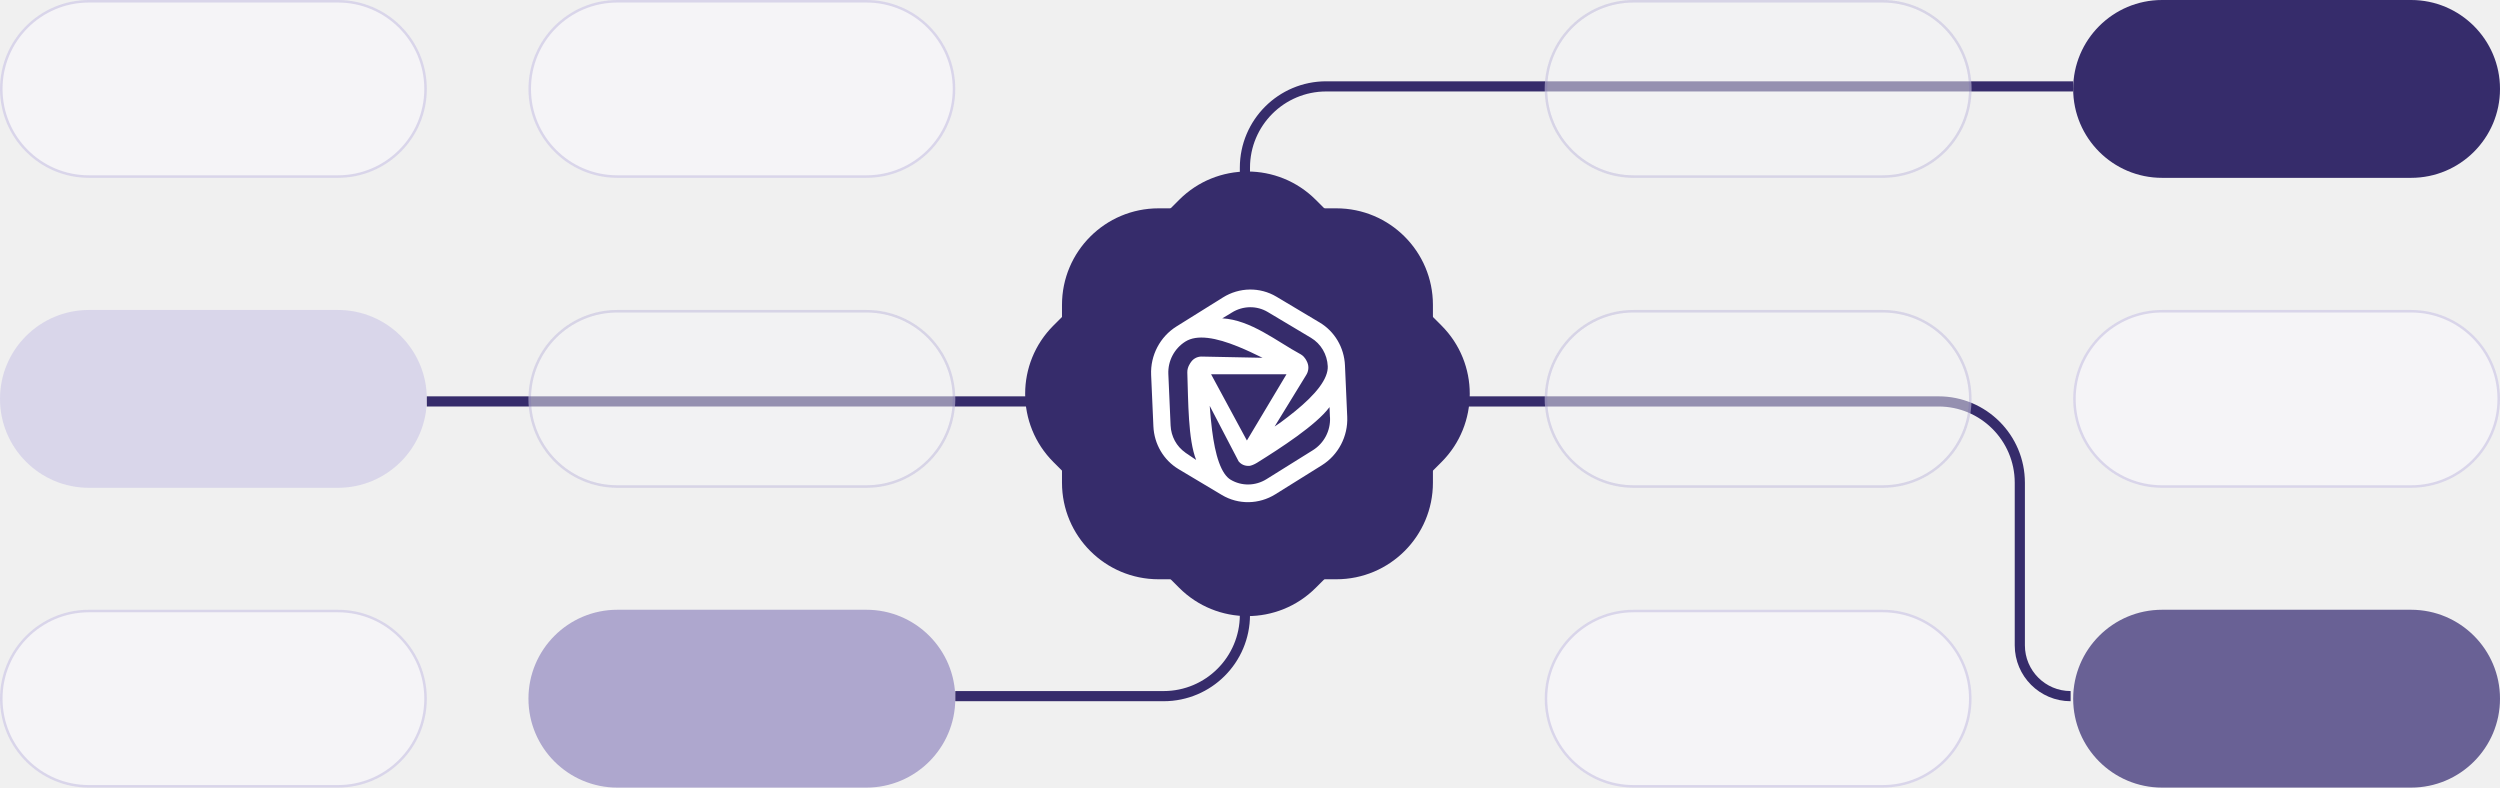
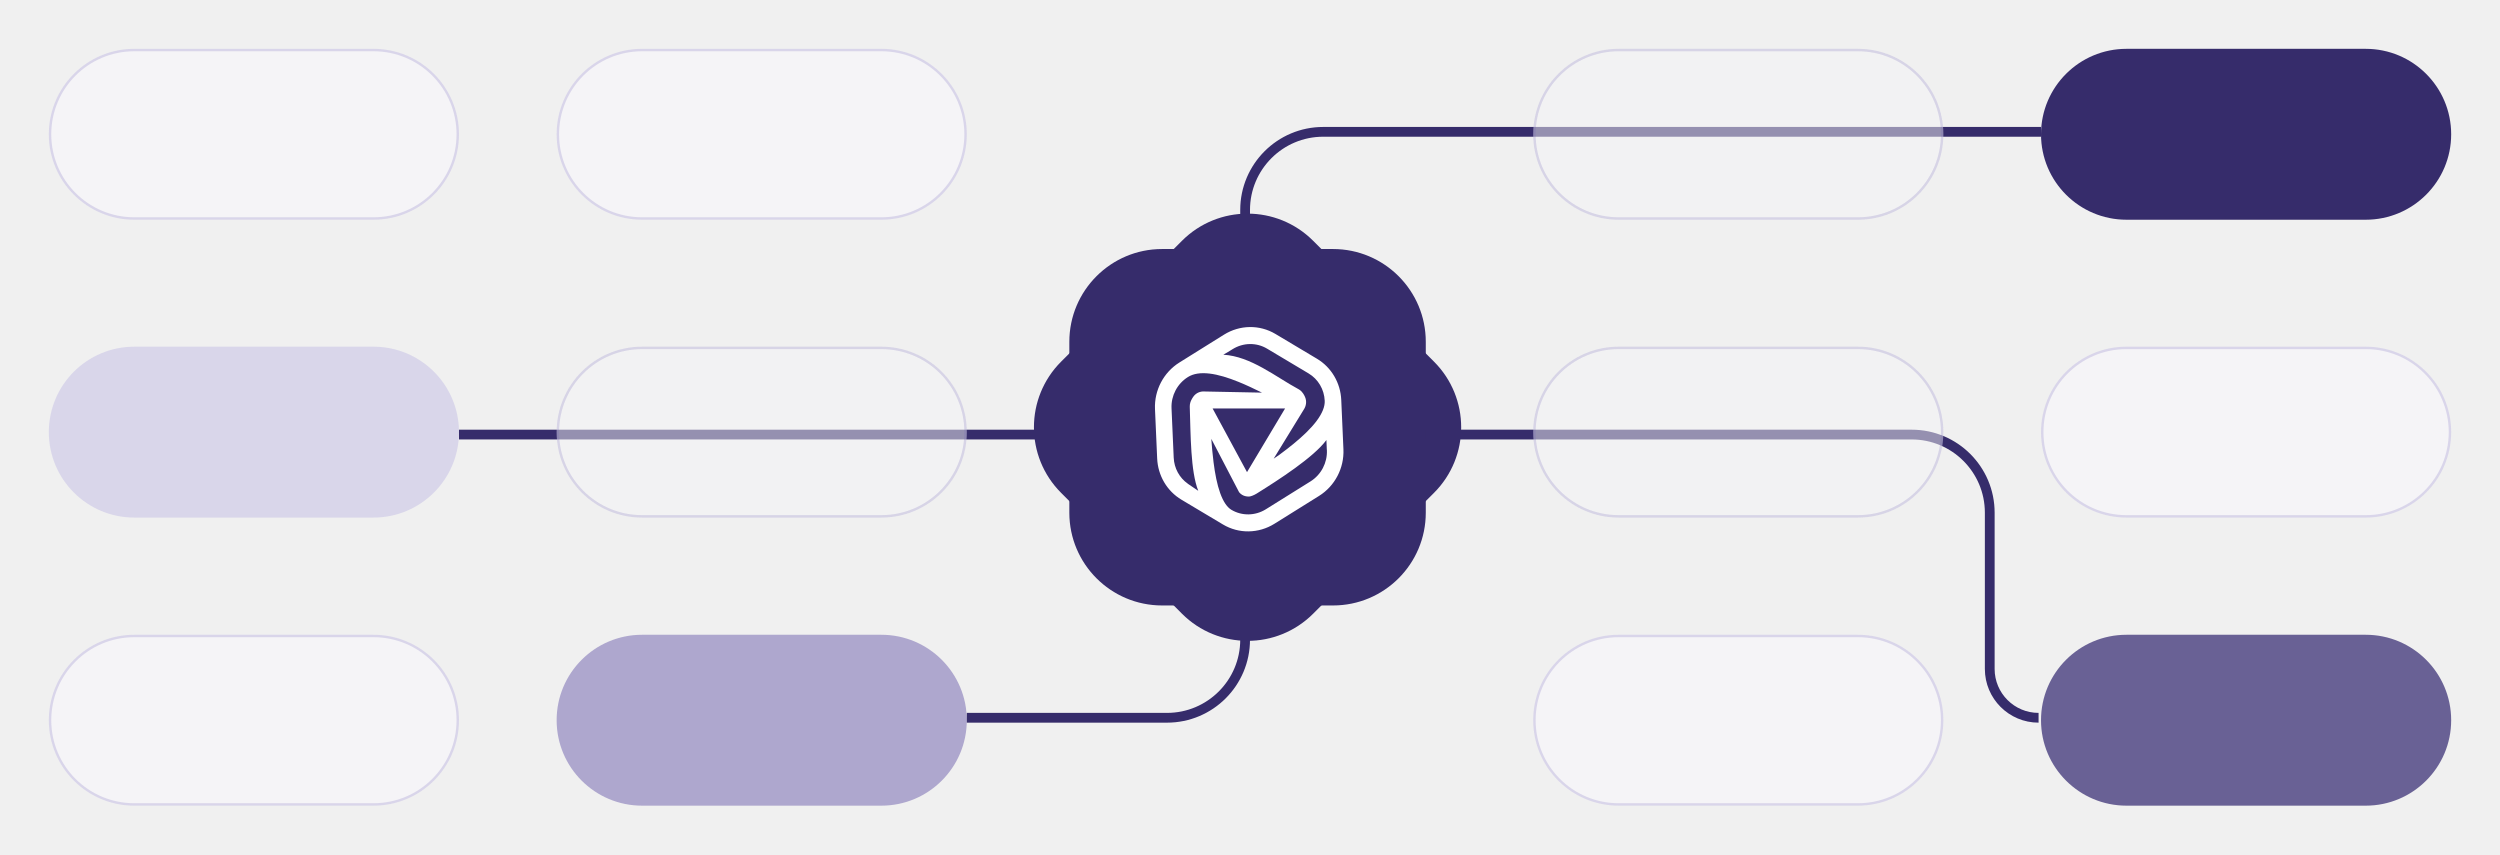
- <svg xmlns="http://www.w3.org/2000/svg" width="492" height="155" viewBox="0 0 492 155" fill="none">
-   <path d="M209 60C209 49.507 217.507 41 228 41H263C273.493 41 282 49.507 282 60V95C282 105.493 273.493 114 263 114H228C217.507 114 209 105.493 209 95V60Z" fill="#362C6B" />
-   <path d="M232.065 39.317C239.485 31.897 251.515 31.897 258.935 39.317L283.684 64.066C291.104 71.486 291.104 83.516 283.684 90.936L258.935 115.684C251.515 123.104 239.485 123.104 232.065 115.684L207.316 90.936C199.896 83.516 199.896 71.486 207.316 64.066L232.065 39.317Z" fill="#362C6B" />
-   <rect x="408" width="84" height="35" rx="17.5" fill="#362C6B" />
-   <path d="M408 17H261C252.163 17 245 24.163 245 33V41.5" stroke="#362C6B" stroke-width="2" />
-   <rect y="61" width="84" height="35" rx="17.5" fill="#7E6ED2" fill-opacity="0.2" />
-   <rect x="104" y="120" width="84" height="35" rx="17.5" fill="#6C5FAD" fill-opacity="0.5" />
-   <path d="M245 114V121C245 129.837 237.837 137 229 137H188" stroke="#362C6B" stroke-width="2" />
-   <rect x="408" y="120" width="84" height="35" rx="17.5" fill="#696195" />
-   <path d="M84 79H209" stroke="#362C6B" stroke-width="2" />
-   <path d="M282 79H381.5C390.337 79 397.5 86.163 397.5 95V127C397.5 132.523 401.977 137 407.5 137V137" stroke="#362C6B" stroke-width="2" />
-   <rect x="104" width="84" height="35" rx="17.5" fill="#F5F4F7" />
-   <rect x="104.25" y="0.25" width="83.5" height="34.5" rx="17.25" stroke="#6A5DB8" stroke-opacity="0.2" stroke-width="0.5" />
-   <rect width="84" height="35" rx="17.5" fill="#F5F4F7" />
-   <rect x="0.25" y="0.25" width="83.5" height="34.5" rx="17.25" stroke="#6A5DB8" stroke-opacity="0.2" stroke-width="0.5" />
-   <g filter="url(#filter0_b_54960_8217)">
-     <rect x="304" width="84" height="35" rx="17.5" fill="#F5F4F7" fill-opacity="0.5" />
-     <rect x="304.25" y="0.25" width="83.5" height="34.5" rx="17.25" stroke="#6A5DB8" stroke-opacity="0.2" stroke-width="0.5" />
+ <svg xmlns="http://www.w3.org/2000/svg" width="512" height="175" viewBox="0 0 512 175" fill="none">
+   <path d="M219 70C219 59.507 227.507 51 238 51H273C283.493 51 292 59.507 292 70V105C292 115.493 283.493 124 273 124H238C227.507 124 219 115.493 219 105V70Z" fill="#362C6B" />
+   <path d="M242.065 49.317C249.485 41.897 261.515 41.897 268.935 49.317L293.684 74.066C301.104 81.486 301.104 93.516 293.684 100.936L268.935 125.684C261.515 133.104 249.485 133.104 242.065 125.684L217.316 100.936C209.896 93.516 209.896 81.486 217.316 74.066L242.065 49.317Z" fill="#362C6B" />
+   <rect x="418" y="10" width="84" height="35" rx="17.5" fill="#362C6B" />
+   <path d="M418 27H271C262.163 27 255 34.163 255 43V51.5" stroke="#362C6B" stroke-width="2" />
+   <rect x="10" y="71" width="84" height="35" rx="17.5" fill="#7E6ED2" fill-opacity="0.2" />
+   <rect x="114" y="130" width="84" height="35" rx="17.5" fill="#6C5FAD" fill-opacity="0.5" />
+   <path d="M255 124V131C255 139.837 247.837 147 239 147H198" stroke="#362C6B" stroke-width="2" />
+   <rect x="418" y="130" width="84" height="35" rx="17.5" fill="#696195" />
+   <path d="M94 89H219" stroke="#362C6B" stroke-width="2" />
+   <path d="M292 89H391.5C400.337 89 407.5 96.163 407.5 105V137C407.5 142.523 411.977 147 417.5 147V147" stroke="#362C6B" stroke-width="2" />
+   <rect x="114" y="10" width="84" height="35" rx="17.5" fill="#F5F4F7" />
+   <rect x="114.25" y="10.25" width="83.5" height="34.5" rx="17.25" stroke="#6A5DB8" stroke-opacity="0.2" stroke-width="0.5" />
+   <rect x="10" y="10" width="84" height="35" rx="17.5" fill="#F5F4F7" />
+   <rect x="10.25" y="10.25" width="83.5" height="34.5" rx="17.25" stroke="#6A5DB8" stroke-opacity="0.2" stroke-width="0.5" />
+   <g filter="url(#filter0_b_54977_8702)">
+     <rect x="314" y="10" width="84" height="35" rx="17.5" fill="#F5F4F7" fill-opacity="0.5" />
+     <rect x="314.25" y="10.25" width="83.5" height="34.5" rx="17.25" stroke="#6A5DB8" stroke-opacity="0.2" stroke-width="0.5" />
  </g>
-   <g filter="url(#filter1_b_54960_8217)">
-     <rect x="104" y="61" width="84" height="35" rx="17.5" fill="#F5F4F7" fill-opacity="0.5" />
-     <rect x="104.25" y="61.25" width="83.5" height="34.5" rx="17.25" stroke="#6A5DB8" stroke-opacity="0.2" stroke-width="0.5" />
+   <g filter="url(#filter1_b_54977_8702)">
+     <rect x="114" y="71" width="84" height="35" rx="17.5" fill="#F5F4F7" fill-opacity="0.5" />
+     <rect x="114.25" y="71.25" width="83.5" height="34.5" rx="17.25" stroke="#6A5DB8" stroke-opacity="0.2" stroke-width="0.5" />
  </g>
-   <rect x="408" y="61" width="84" height="35" rx="17.5" fill="#F5F4F7" />
-   <rect x="408.25" y="61.25" width="83.5" height="34.5" rx="17.25" stroke="#6A5DB8" stroke-opacity="0.2" stroke-width="0.5" />
-   <g filter="url(#filter2_b_54960_8217)">
-     <rect x="304" y="61" width="84" height="35" rx="17.5" fill="#F5F4F7" fill-opacity="0.5" />
-     <rect x="304.25" y="61.25" width="83.5" height="34.5" rx="17.25" stroke="#6A5DB8" stroke-opacity="0.2" stroke-width="0.5" />
+   <rect x="418" y="71" width="84" height="35" rx="17.5" fill="#F5F4F7" />
+   <rect x="418.25" y="71.25" width="83.5" height="34.5" rx="17.25" stroke="#6A5DB8" stroke-opacity="0.2" stroke-width="0.5" />
+   <g filter="url(#filter2_b_54977_8702)">
+     <rect x="314" y="71" width="84" height="35" rx="17.5" fill="#F5F4F7" fill-opacity="0.5" />
+     <rect x="314.25" y="71.25" width="83.5" height="34.5" rx="17.25" stroke="#6A5DB8" stroke-opacity="0.2" stroke-width="0.5" />
  </g>
-   <rect y="120" width="84" height="35" rx="17.5" fill="#F5F4F7" />
-   <rect x="0.25" y="120.25" width="83.5" height="34.5" rx="17.25" stroke="#6A5DB8" stroke-opacity="0.2" stroke-width="0.5" />
-   <rect x="304" y="120" width="84" height="35" rx="17.5" fill="#F5F4F7" />
-   <rect x="304.25" y="120.25" width="83.5" height="34.5" rx="17.25" stroke="#6A5DB8" stroke-opacity="0.2" stroke-width="0.5" />
-   <path fill-rule="evenodd" clip-rule="evenodd" d="M226.542 73.787C226.373 69.927 228.299 66.264 231.539 64.242L240.673 58.54C243.912 56.518 247.96 56.453 251.207 58.392L259.716 63.471C262.667 65.233 264.535 68.401 264.689 71.908L265.134 82.02C265.304 85.88 263.377 89.544 260.138 91.566L251.004 97.267C247.764 99.289 243.717 99.354 240.469 97.416L231.96 92.336C229.009 90.575 227.142 87.407 226.988 83.9L226.542 73.787ZM243.633 68.202C245.265 68.864 246.897 69.639 248.463 70.413L236.63 70.174C235.867 70.126 234.987 70.422 234.412 71.216C234.286 71.389 234.117 71.643 233.974 71.941C233.852 72.195 233.641 72.697 233.663 73.312C233.853 78.992 233.812 86.538 235.404 90.521L233.266 89.073L233.266 89.061C231.543 87.856 230.469 85.89 230.374 83.728L229.929 73.615C229.816 71.047 231.1 68.582 233.291 67.214C234.405 66.518 235.871 66.293 237.689 66.505C239.506 66.717 241.533 67.35 243.633 68.202ZM245.389 86.692L253.183 73.653L238.341 73.652L245.389 86.692ZM238.536 84.683C238.332 83.085 238.19 81.45 238.073 79.872L243.767 90.805C244.532 91.739 245.566 91.699 245.889 91.683C246.17 91.668 246.846 91.408 247.361 91.087C251.908 88.248 259.032 83.664 261.65 80.117L261.733 82.109L261.744 82.103L261.748 82.192C261.861 84.76 260.577 87.226 258.386 88.594L249.252 94.295C247.061 95.662 244.343 95.694 242.182 94.404C241.321 93.89 240.539 92.778 239.892 90.983C239.258 89.222 238.835 87.031 238.536 84.683ZM255.977 69.728C251.258 67.184 246.187 62.964 240.537 62.648C240.537 62.648 241.474 62.103 242.064 61.738C242.205 61.651 242.425 61.513 242.425 61.513C244.616 60.145 247.334 60.113 249.494 61.403L258.003 66.482C259.963 67.652 261.2 69.751 261.302 72.08C261.354 73.259 260.817 74.635 259.635 76.213C258.466 77.771 256.798 79.35 254.915 80.894C253.963 81.674 252.973 82.431 251.985 83.161C251.604 83.424 251.224 83.683 250.846 83.938L257.04 73.837C257.471 73.18 257.674 72.232 257.275 71.312C257.198 71.132 257.08 70.886 256.919 70.64C256.779 70.424 256.497 70.036 256.034 69.76C256.015 69.749 255.997 69.738 255.977 69.728Z" fill="white" />
+   <rect x="10" y="130" width="84" height="35" rx="17.5" fill="#F5F4F7" />
+   <rect x="10.25" y="130.25" width="83.5" height="34.5" rx="17.25" stroke="#6A5DB8" stroke-opacity="0.2" stroke-width="0.5" />
+   <rect x="314" y="130" width="84" height="35" rx="17.5" fill="#F5F4F7" />
+   <rect x="314.25" y="130.25" width="83.5" height="34.5" rx="17.25" stroke="#6A5DB8" stroke-opacity="0.2" stroke-width="0.5" />
+   <path fill-rule="evenodd" clip-rule="evenodd" d="M236.542 83.787C236.373 79.927 238.299 76.264 241.539 74.242L250.673 68.54C253.912 66.518 257.96 66.453 261.207 68.392L269.716 73.471C272.667 75.233 274.535 78.401 274.689 81.908L275.134 92.02C275.304 95.88 273.377 99.544 270.138 101.566L261.004 107.267C257.764 109.289 253.717 109.354 250.469 107.416L241.96 102.336C239.009 100.575 237.142 97.407 236.988 93.9L236.542 83.787ZM253.633 78.202C255.265 78.864 256.897 79.639 258.463 80.413L246.63 80.174C245.867 80.126 244.987 80.422 244.412 81.216C244.286 81.389 244.117 81.643 243.974 81.941C243.852 82.195 243.641 82.697 243.663 83.312C243.853 88.992 243.812 96.538 245.404 100.521L243.266 99.073L243.266 99.061C241.543 97.856 240.469 95.89 240.374 93.728L239.929 83.615C239.816 81.047 241.1 78.582 243.291 77.214C244.405 76.518 245.871 76.293 247.689 76.505C249.506 76.717 251.533 77.35 253.633 78.202ZM255.389 96.692L263.183 83.653L248.341 83.652L255.389 96.692ZM248.536 94.683C248.332 93.085 248.19 91.45 248.073 89.872L253.767 100.805C254.532 101.739 255.566 101.699 255.889 101.683C256.17 101.668 256.846 101.408 257.361 101.086C261.908 98.248 269.032 93.664 271.65 90.117L271.733 92.109L271.744 92.103L271.748 92.192C271.861 94.76 270.577 97.226 268.386 98.594L259.252 104.295C257.061 105.662 254.343 105.694 252.182 104.405C251.321 103.89 250.539 102.778 249.892 100.983C249.258 99.222 248.835 97.031 248.536 94.683ZM265.977 79.728C261.258 77.184 256.187 72.964 250.537 72.648C250.537 72.648 251.474 72.103 252.064 71.738C252.205 71.651 252.425 71.513 252.425 71.513C254.616 70.145 257.334 70.113 259.494 71.403L268.003 76.482C269.963 77.652 271.2 79.751 271.302 82.08C271.354 83.259 270.817 84.635 269.635 86.213C268.466 87.771 266.798 89.35 264.915 90.894C263.963 91.674 262.973 92.431 261.985 93.161C261.604 93.424 261.224 93.683 260.846 93.938L267.04 83.837C267.471 83.18 267.674 82.232 267.275 81.312C267.198 81.132 267.08 80.886 266.919 80.64C266.779 80.424 266.497 80.036 266.034 79.76C266.015 79.749 265.997 79.738 265.977 79.728Z" fill="white" />
  <defs>
-     <filter id="filter0_b_54960_8217" x="294" y="-10" width="104" height="55" filterUnits="userSpaceOnUse" color-interpolation-filters="sRGB">
+     <filter id="filter0_b_54977_8702" x="304" y="0" width="104" height="55" filterUnits="userSpaceOnUse" color-interpolation-filters="sRGB">
      <feFlood flood-opacity="0" result="BackgroundImageFix" />
      <feGaussianBlur in="BackgroundImageFix" stdDeviation="5" />
-       <feComposite in2="SourceAlpha" operator="in" result="effect1_backgroundBlur_54960_8217" />
-       <feBlend mode="normal" in="SourceGraphic" in2="effect1_backgroundBlur_54960_8217" result="shape" />
+       <feComposite in2="SourceAlpha" operator="in" result="effect1_backgroundBlur_54977_8702" />
+       <feBlend mode="normal" in="SourceGraphic" in2="effect1_backgroundBlur_54977_8702" result="shape" />
    </filter>
-     <filter id="filter1_b_54960_8217" x="94" y="51" width="104" height="55" filterUnits="userSpaceOnUse" color-interpolation-filters="sRGB">
+     <filter id="filter1_b_54977_8702" x="104" y="61" width="104" height="55" filterUnits="userSpaceOnUse" color-interpolation-filters="sRGB">
      <feFlood flood-opacity="0" result="BackgroundImageFix" />
      <feGaussianBlur in="BackgroundImageFix" stdDeviation="5" />
-       <feComposite in2="SourceAlpha" operator="in" result="effect1_backgroundBlur_54960_8217" />
-       <feBlend mode="normal" in="SourceGraphic" in2="effect1_backgroundBlur_54960_8217" result="shape" />
+       <feComposite in2="SourceAlpha" operator="in" result="effect1_backgroundBlur_54977_8702" />
+       <feBlend mode="normal" in="SourceGraphic" in2="effect1_backgroundBlur_54977_8702" result="shape" />
    </filter>
-     <filter id="filter2_b_54960_8217" x="294" y="51" width="104" height="55" filterUnits="userSpaceOnUse" color-interpolation-filters="sRGB">
+     <filter id="filter2_b_54977_8702" x="304" y="61" width="104" height="55" filterUnits="userSpaceOnUse" color-interpolation-filters="sRGB">
      <feFlood flood-opacity="0" result="BackgroundImageFix" />
      <feGaussianBlur in="BackgroundImageFix" stdDeviation="5" />
-       <feComposite in2="SourceAlpha" operator="in" result="effect1_backgroundBlur_54960_8217" />
-       <feBlend mode="normal" in="SourceGraphic" in2="effect1_backgroundBlur_54960_8217" result="shape" />
+       <feComposite in2="SourceAlpha" operator="in" result="effect1_backgroundBlur_54977_8702" />
+       <feBlend mode="normal" in="SourceGraphic" in2="effect1_backgroundBlur_54977_8702" result="shape" />
    </filter>
  </defs>
</svg>
